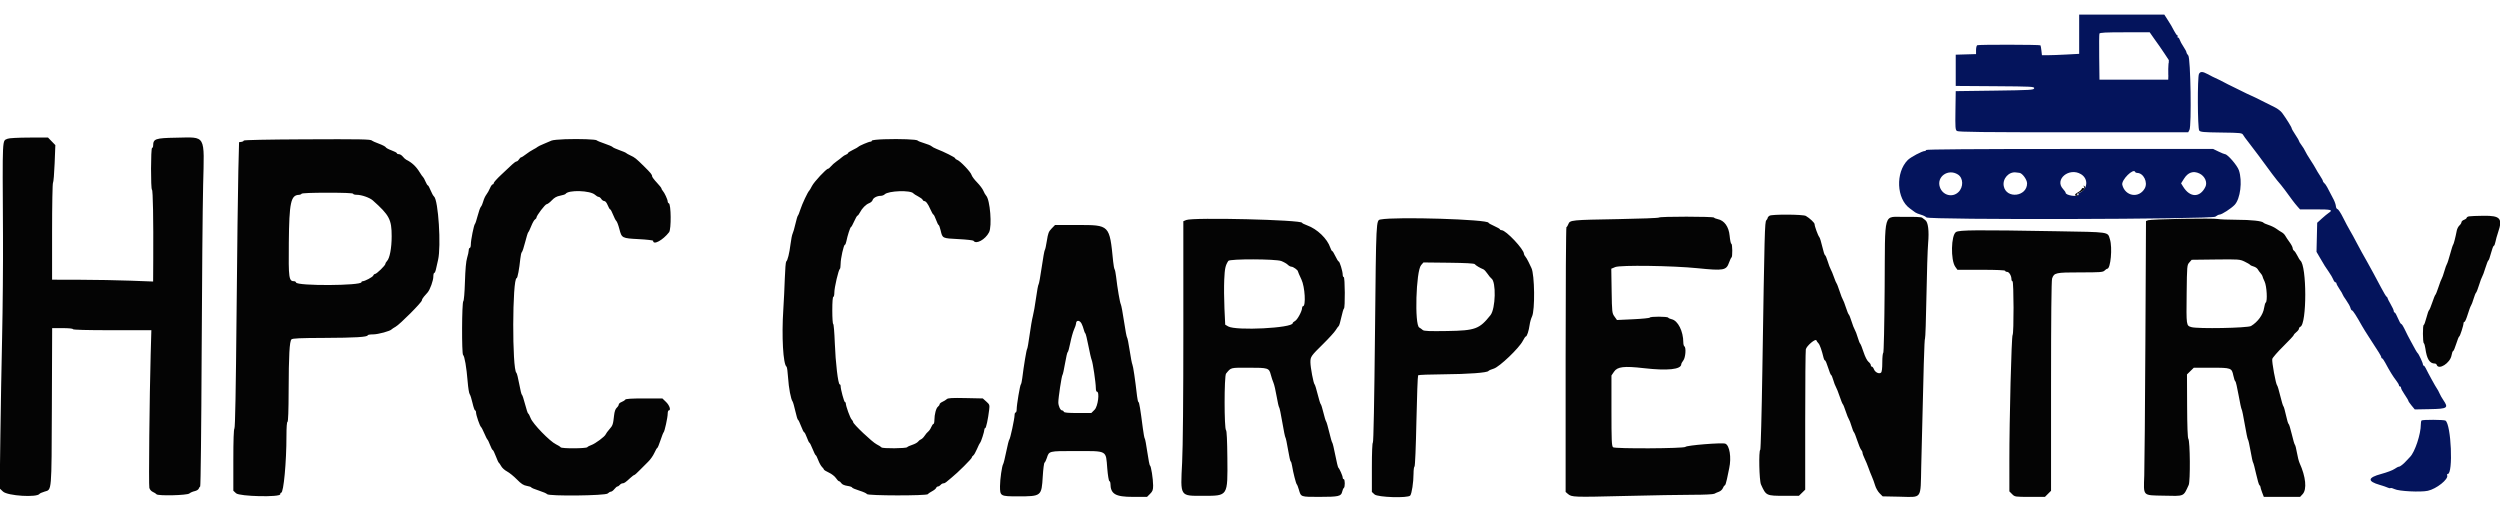
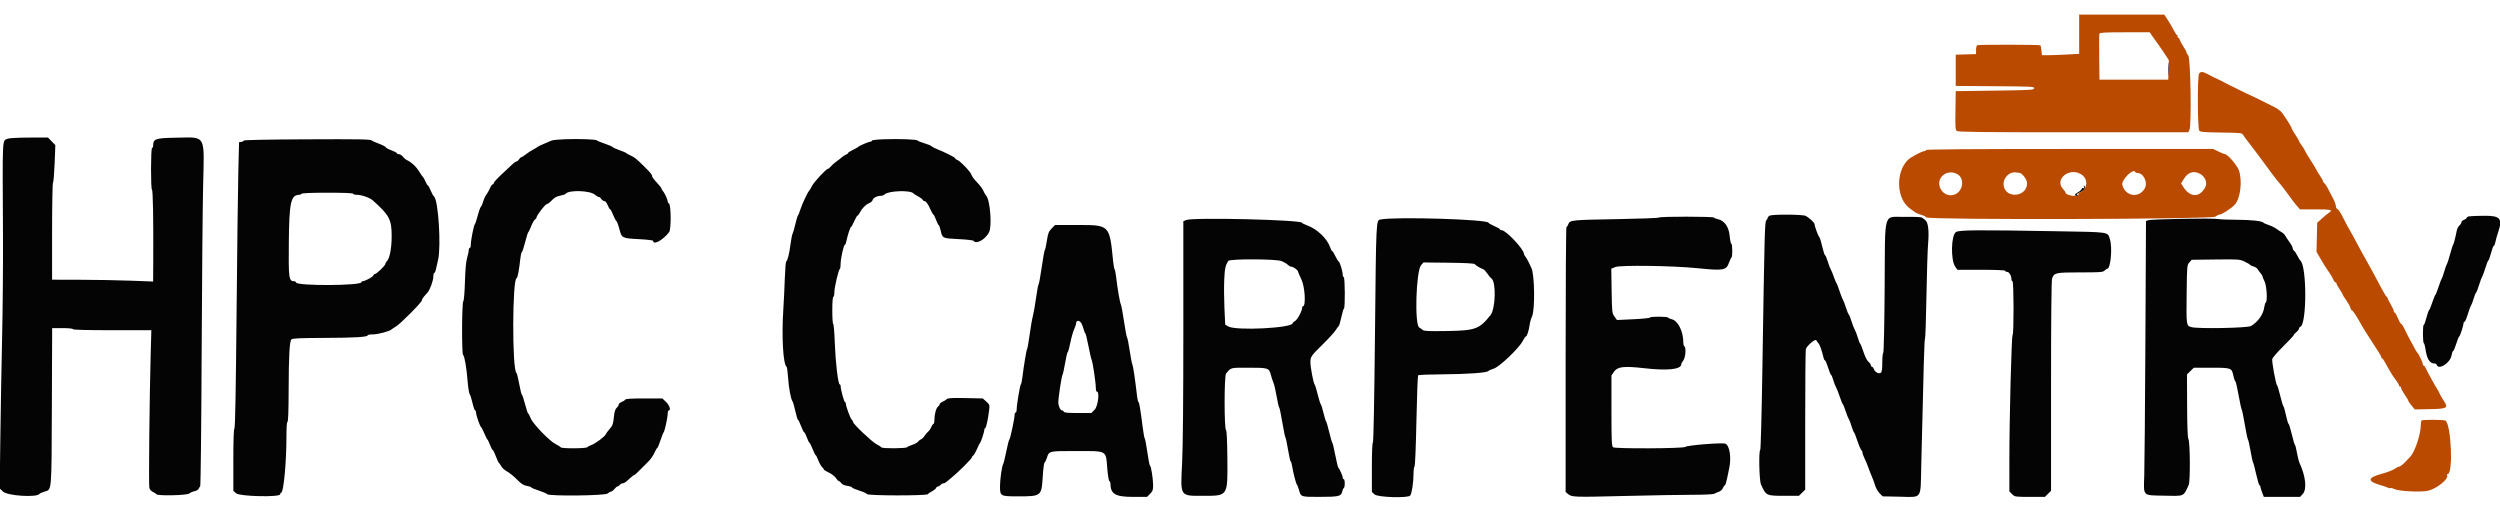
<svg xmlns="http://www.w3.org/2000/svg" id="svg" version="1.1" width="400" height="81.864" viewBox="0, 0, 400,81.864">
  <g id="svgg">
-     <path id="path0" d="M332.667 5.474 L 332.667 8.615 330.640 8.724 C 329.526 8.784,328.186 8.833,327.662 8.833 L 326.710 8.833 326.625 8.075 C 326.578 7.658,326.510 7.288,326.475 7.253 C 326.357 7.134,316.545 7.119,316.354 7.237 C 316.251 7.301,316.167 7.646,316.167 8.004 L 316.167 8.655 314.542 8.702 L 312.917 8.750 312.917 11.250 L 312.917 13.750 319.220 13.794 C 325.104 13.834,325.520 13.857,325.468 14.127 C 325.417 14.394,324.927 14.423,319.164 14.500 L 312.917 14.583 312.871 17.666 C 312.830 20.418,312.856 20.771,313.111 20.958 C 313.336 21.122,317.302 21.167,331.754 21.167 L 350.110 21.167 350.312 20.790 C 350.668 20.124,350.499 9.292,350.125 8.879 C 349.965 8.702,349.833 8.473,349.833 8.370 C 349.833 8.267,349.618 7.861,349.354 7.467 C 349.091 7.073,348.823 6.581,348.760 6.375 C 348.696 6.169,348.570 6.000,348.479 6.000 C 348.388 6.000,348.360 5.925,348.417 5.833 C 348.473 5.742,348.455 5.667,348.376 5.667 C 348.298 5.667,348.069 5.348,347.867 4.958 C 347.481 4.210,347.335 3.962,346.690 2.958 L 346.288 2.333 339.477 2.333 L 332.667 2.333 332.667 5.474 M344.679 6.208 C 345.079 6.781,345.467 7.325,345.540 7.417 C 345.613 7.508,345.975 8.042,346.343 8.602 L 347.013 9.620 346.965 11.185 L 346.917 12.750 341.417 12.750 L 335.917 12.750 335.872 9.171 C 335.847 7.202,335.863 5.496,335.908 5.379 C 335.971 5.215,336.898 5.167,339.971 5.167 L 343.952 5.167 344.679 6.208 M351.839 11.822 C 351.576 12.315,351.608 20.524,351.875 20.883 C 352.056 21.126,352.520 21.169,355.399 21.206 C 358.515 21.247,358.725 21.270,358.899 21.583 C 359.000 21.766,359.354 22.253,359.686 22.666 C 360.237 23.352,362.213 25.998,363.542 27.828 C 363.840 28.237,364.196 28.698,364.333 28.852 C 364.471 29.006,364.757 29.346,364.970 29.608 C 365.321 30.039,365.610 30.426,366.802 32.056 C 367.014 32.346,367.371 32.790,367.595 33.042 L 368.003 33.500 370.501 33.500 C 373.008 33.500,373.326 33.582,372.620 34.044 C 372.410 34.181,371.904 34.597,371.495 34.967 L 370.750 35.641 370.696 37.968 L 370.642 40.295 371.162 41.189 C 371.946 42.539,372.040 42.688,372.618 43.513 C 372.913 43.933,373.229 44.477,373.323 44.722 C 373.416 44.966,373.569 45.167,373.663 45.167 C 373.756 45.167,373.833 45.250,373.833 45.351 C 373.833 45.452,374.058 45.868,374.333 46.276 C 374.608 46.683,374.833 47.069,374.833 47.134 C 374.833 47.198,375.088 47.610,375.400 48.048 C 375.712 48.487,376.013 49.030,376.070 49.256 C 376.127 49.482,376.241 49.667,376.324 49.667 C 376.462 49.667,377.022 50.536,377.932 52.163 C 378.124 52.506,378.619 53.304,379.032 53.935 C 380.652 56.410,381.000 56.980,381.000 57.153 C 381.000 57.252,381.060 57.333,381.133 57.333 C 381.207 57.333,381.435 57.652,381.641 58.042 C 382.275 59.245,382.897 60.256,383.375 60.865 C 383.627 61.186,383.833 61.535,383.833 61.641 C 383.833 61.747,383.908 61.833,384.000 61.833 C 384.092 61.833,384.167 61.937,384.167 62.065 C 384.167 62.192,384.429 62.678,384.750 63.144 C 385.071 63.610,385.333 64.052,385.333 64.125 C 385.333 64.198,385.565 64.539,385.849 64.883 L 386.365 65.509 388.807 65.463 C 391.603 65.410,391.798 65.279,390.941 64.028 C 390.711 63.692,390.428 63.192,390.312 62.917 C 390.197 62.642,390.014 62.304,389.907 62.167 C 389.724 61.933,388.502 59.711,388.098 58.876 C 387.998 58.671,387.860 58.502,387.792 58.501 C 387.723 58.501,387.667 58.411,387.667 58.303 C 387.667 58.069,386.991 56.621,386.826 56.500 C 386.721 56.423,386.402 55.872,385.718 54.583 C 385.573 54.308,385.353 53.896,385.231 53.667 C 385.108 53.438,384.859 52.931,384.677 52.542 C 384.494 52.152,384.276 51.833,384.192 51.833 C 384.108 51.833,383.871 51.421,383.667 50.917 C 383.462 50.413,383.228 50.000,383.147 50.000 C 383.066 50.000,383.000 49.891,383.000 49.757 C 383.000 49.624,382.775 49.133,382.500 48.667 C 382.225 48.200,382.000 47.753,382.000 47.673 C 382.000 47.593,381.934 47.503,381.853 47.472 C 381.773 47.442,381.375 46.779,380.969 46.000 C 380.563 45.221,379.992 44.152,379.699 43.625 C 379.406 43.098,378.952 42.273,378.689 41.792 C 378.426 41.310,378.056 40.654,377.867 40.333 C 377.677 40.012,377.294 39.300,377.015 38.750 C 376.736 38.200,376.284 37.375,376.011 36.917 C 375.738 36.458,375.230 35.506,374.882 34.801 C 374.535 34.096,374.141 33.496,374.009 33.467 C 373.876 33.439,373.756 33.228,373.743 32.999 C 373.730 32.771,373.566 32.283,373.379 31.917 C 372.365 29.925,372.129 29.510,371.909 29.327 C 371.776 29.216,371.667 29.055,371.667 28.968 C 371.667 28.881,371.457 28.497,371.201 28.113 C 370.945 27.730,370.643 27.229,370.529 27.000 C 370.415 26.771,370.025 26.133,369.661 25.583 C 369.298 25.033,368.920 24.396,368.822 24.167 C 368.724 23.939,368.461 23.512,368.239 23.220 C 368.016 22.928,367.833 22.627,367.833 22.551 C 367.833 22.474,367.571 22.022,367.250 21.546 C 366.929 21.070,366.667 20.608,366.667 20.521 C 366.667 20.358,365.810 18.980,365.140 18.066 C 364.931 17.781,364.421 17.384,364.005 17.184 C 363.590 16.984,362.650 16.513,361.917 16.138 C 361.183 15.764,360.396 15.383,360.167 15.292 C 359.938 15.202,359.637 15.064,359.500 14.986 C 359.363 14.908,358.537 14.501,357.667 14.082 C 356.796 13.663,355.971 13.249,355.833 13.162 C 355.696 13.076,355.321 12.885,355.000 12.738 C 354.142 12.345,353.815 12.183,353.167 11.832 C 352.415 11.425,352.053 11.422,351.839 11.822 M308.167 24.000 C 308.167 24.092,308.067 24.167,307.946 24.167 C 307.542 24.167,305.707 25.141,305.248 25.600 C 303.251 27.598,303.434 31.829,305.583 33.354 C 305.950 33.615,306.334 33.898,306.437 33.984 C 306.541 34.070,306.953 34.237,307.354 34.354 C 307.755 34.471,308.143 34.663,308.215 34.781 C 308.474 35.202,353.915 35.091,354.453 34.668 C 354.687 34.484,354.993 34.333,355.133 34.333 C 355.481 34.333,356.982 33.365,357.540 32.780 C 358.462 31.814,358.811 28.972,358.221 27.240 C 357.954 26.456,356.406 24.667,355.995 24.667 C 355.905 24.667,355.443 24.479,354.968 24.250 L 354.104 23.833 331.135 23.833 C 315.934 23.833,308.167 23.890,308.167 24.000 M332.955 27.866 C 334.144 28.581,334.072 30.151,332.821 30.799 C 332.415 31.009,332.218 31.141,332.384 31.092 C 332.557 31.041,332.641 31.073,332.582 31.169 C 332.346 31.551,330.500 31.257,330.500 30.836 C 330.500 30.752,330.313 30.482,330.083 30.234 C 328.668 28.707,331.065 26.731,332.955 27.866 M341.936 27.667 C 342.963 27.667,343.706 29.172,343.159 30.145 C 342.242 31.777,340.031 31.427,339.567 29.577 C 339.373 28.805,341.370 26.826,341.639 27.523 C 341.669 27.602,341.803 27.667,341.936 27.667 M313.266 27.920 C 314.144 28.475,314.183 29.936,313.342 30.742 C 312.373 31.670,310.817 31.248,310.378 29.938 C 309.816 28.261,311.710 26.937,313.266 27.920 M323.099 27.654 C 323.561 27.686,324.333 28.741,324.333 29.339 C 324.333 31.482,320.991 31.866,320.598 29.769 C 320.374 28.575,321.430 27.417,322.583 27.592 C 322.767 27.619,322.999 27.647,323.099 27.654 M351.905 27.756 C 352.773 28.168,353.220 29.165,352.863 29.896 C 352.005 31.657,350.404 31.649,349.310 29.878 L 348.973 29.334 349.445 28.586 C 350.082 27.574,350.924 27.290,351.905 27.756 M387.444 67.278 C 387.383 67.339,387.333 67.620,387.333 67.903 C 387.333 69.468,386.390 72.315,385.612 73.103 C 385.413 73.304,385.162 73.569,385.054 73.693 C 384.619 74.192,384.025 74.667,383.836 74.667 C 383.725 74.667,383.403 74.832,383.119 75.034 C 382.836 75.236,381.887 75.593,381.012 75.828 C 378.813 76.418,378.730 76.996,380.762 77.584 C 381.305 77.741,381.884 77.939,382.048 78.024 C 382.213 78.109,382.410 78.139,382.487 78.092 C 382.563 78.044,382.856 78.120,383.138 78.260 C 383.820 78.601,387.288 78.776,388.442 78.528 C 389.828 78.231,391.786 76.672,391.550 76.056 C 391.503 75.933,391.542 75.833,391.637 75.833 C 392.532 75.833,392.192 67.891,391.272 67.294 C 391.036 67.141,387.596 67.126,387.444 67.278 " stroke="none" fill="#04145c" fill-rule="evenodd" />
+     <path id="path0" d="M332.667 5.474 L 332.667 8.615 330.640 8.724 C 329.526 8.784,328.186 8.833,327.662 8.833 L 326.710 8.833 326.625 8.075 C 326.578 7.658,326.510 7.288,326.475 7.253 C 326.357 7.134,316.545 7.119,316.354 7.237 C 316.251 7.301,316.167 7.646,316.167 8.004 L 316.167 8.655 314.542 8.702 L 312.917 8.750 312.917 11.250 L 312.917 13.750 319.220 13.794 C 325.104 13.834,325.520 13.857,325.468 14.127 C 325.417 14.394,324.927 14.423,319.164 14.500 L 312.917 14.583 312.871 17.666 C 312.830 20.418,312.856 20.771,313.111 20.958 C 313.336 21.122,317.302 21.167,331.754 21.167 L 350.110 21.167 350.312 20.790 C 350.668 20.124,350.499 9.292,350.125 8.879 C 349.965 8.702,349.833 8.473,349.833 8.370 C 349.833 8.267,349.618 7.861,349.354 7.467 C 349.091 7.073,348.823 6.581,348.760 6.375 C 348.696 6.169,348.570 6.000,348.479 6.000 C 348.388 6.000,348.360 5.925,348.417 5.833 C 348.473 5.742,348.455 5.667,348.376 5.667 C 348.298 5.667,348.069 5.348,347.867 4.958 C 347.481 4.210,347.335 3.962,346.690 2.958 L 346.288 2.333 339.477 2.333 L 332.667 2.333 332.667 5.474 M344.679 6.208 C 345.079 6.781,345.467 7.325,345.540 7.417 C 345.613 7.508,345.975 8.042,346.343 8.602 L 347.013 9.620 346.965 11.185 L 346.917 12.750 341.417 12.750 L 335.917 12.750 335.872 9.171 C 335.847 7.202,335.863 5.496,335.908 5.379 C 335.971 5.215,336.898 5.167,339.971 5.167 L 343.952 5.167 344.679 6.208 M351.839 11.822 C 351.576 12.315,351.608 20.524,351.875 20.883 C 352.056 21.126,352.520 21.169,355.399 21.206 C 358.515 21.247,358.725 21.270,358.899 21.583 C 359.000 21.766,359.354 22.253,359.686 22.666 C 360.237 23.352,362.213 25.998,363.542 27.828 C 363.840 28.237,364.196 28.698,364.333 28.852 C 364.471 29.006,364.757 29.346,364.970 29.608 C 365.321 30.039,365.610 30.426,366.802 32.056 C 367.014 32.346,367.371 32.790,367.595 33.042 L 368.003 33.500 370.501 33.500 C 373.008 33.500,373.326 33.582,372.620 34.044 C 372.410 34.181,371.904 34.597,371.495 34.967 L 370.750 35.641 370.696 37.968 L 370.642 40.295 371.162 41.189 C 371.946 42.539,372.040 42.688,372.618 43.513 C 372.913 43.933,373.229 44.477,373.323 44.722 C 373.416 44.966,373.569 45.167,373.663 45.167 C 373.756 45.167,373.833 45.250,373.833 45.351 C 373.833 45.452,374.058 45.868,374.333 46.276 C 374.608 46.683,374.833 47.069,374.833 47.134 C 374.833 47.198,375.088 47.610,375.400 48.048 C 375.712 48.487,376.013 49.030,376.070 49.256 C 376.127 49.482,376.241 49.667,376.324 49.667 C 376.462 49.667,377.022 50.536,377.932 52.163 C 378.124 52.506,378.619 53.304,379.032 53.935 C 380.652 56.410,381.000 56.980,381.000 57.153 C 381.000 57.252,381.060 57.333,381.133 57.333 C 381.207 57.333,381.435 57.652,381.641 58.042 C 382.275 59.245,382.897 60.256,383.375 60.865 C 383.627 61.186,383.833 61.535,383.833 61.641 C 383.833 61.747,383.908 61.833,384.000 61.833 C 384.092 61.833,384.167 61.937,384.167 62.065 C 384.167 62.192,384.429 62.678,384.750 63.144 C 385.071 63.610,385.333 64.052,385.333 64.125 C 385.333 64.198,385.565 64.539,385.849 64.883 L 386.365 65.509 388.807 65.463 C 391.603 65.410,391.798 65.279,390.941 64.028 C 390.711 63.692,390.428 63.192,390.312 62.917 C 390.197 62.642,390.014 62.304,389.907 62.167 C 389.724 61.933,388.502 59.711,388.098 58.876 C 387.998 58.671,387.860 58.502,387.792 58.501 C 387.723 58.501,387.667 58.411,387.667 58.303 C 387.667 58.069,386.991 56.621,386.826 56.500 C 386.721 56.423,386.402 55.872,385.718 54.583 C 385.573 54.308,385.353 53.896,385.231 53.667 C 385.108 53.438,384.859 52.931,384.677 52.542 C 384.494 52.152,384.276 51.833,384.192 51.833 C 384.108 51.833,383.871 51.421,383.667 50.917 C 383.462 50.413,383.228 50.000,383.147 50.000 C 383.066 50.000,383.000 49.891,383.000 49.757 C 383.000 49.624,382.775 49.133,382.500 48.667 C 382.225 48.200,382.000 47.753,382.000 47.673 C 382.000 47.593,381.934 47.503,381.853 47.472 C 381.773 47.442,381.375 46.779,380.969 46.000 C 380.563 45.221,379.992 44.152,379.699 43.625 C 379.406 43.098,378.952 42.273,378.689 41.792 C 378.426 41.310,378.056 40.654,377.867 40.333 C 377.677 40.012,377.294 39.300,377.015 38.750 C 376.736 38.200,376.284 37.375,376.011 36.917 C 375.738 36.458,375.230 35.506,374.882 34.801 C 374.535 34.096,374.141 33.496,374.009 33.467 C 373.876 33.439,373.756 33.228,373.743 32.999 C 373.730 32.771,373.566 32.283,373.379 31.917 C 372.365 29.925,372.129 29.510,371.909 29.327 C 371.776 29.216,371.667 29.055,371.667 28.968 C 371.667 28.881,371.457 28.497,371.201 28.113 C 370.945 27.730,370.643 27.229,370.529 27.000 C 370.415 26.771,370.025 26.133,369.661 25.583 C 369.298 25.033,368.920 24.396,368.822 24.167 C 368.724 23.939,368.461 23.512,368.239 23.220 C 368.016 22.928,367.833 22.627,367.833 22.551 C 367.833 22.474,367.571 22.022,367.250 21.546 C 366.929 21.070,366.667 20.608,366.667 20.521 C 366.667 20.358,365.810 18.980,365.140 18.066 C 364.931 17.781,364.421 17.384,364.005 17.184 C 363.590 16.984,362.650 16.513,361.917 16.138 C 361.183 15.764,360.396 15.383,360.167 15.292 C 359.938 15.202,359.637 15.064,359.500 14.986 C 359.363 14.908,358.537 14.501,357.667 14.082 C 356.796 13.663,355.971 13.249,355.833 13.162 C 355.696 13.076,355.321 12.885,355.000 12.738 C 354.142 12.345,353.815 12.183,353.167 11.832 C 352.415 11.425,352.053 11.422,351.839 11.822 M308.167 24.000 C 308.167 24.092,308.067 24.167,307.946 24.167 C 307.542 24.167,305.707 25.141,305.248 25.600 C 303.251 27.598,303.434 31.829,305.583 33.354 C 305.950 33.615,306.334 33.898,306.437 33.984 C 306.541 34.070,306.953 34.237,307.354 34.354 C 307.755 34.471,308.143 34.663,308.215 34.781 C 308.474 35.202,353.915 35.091,354.453 34.668 C 354.687 34.484,354.993 34.333,355.133 34.333 C 355.481 34.333,356.982 33.365,357.540 32.780 C 358.462 31.814,358.811 28.972,358.221 27.240 C 357.954 26.456,356.406 24.667,355.995 24.667 C 355.905 24.667,355.443 24.479,354.968 24.250 L 354.104 23.833 331.135 23.833 C 315.934 23.833,308.167 23.890,308.167 24.000 M332.955 27.866 C 334.144 28.581,334.072 30.151,332.821 30.799 C 332.415 31.009,332.218 31.141,332.384 31.092 C 332.557 31.041,332.641 31.073,332.582 31.169 C 332.346 31.551,330.500 31.257,330.500 30.836 C 330.500 30.752,330.313 30.482,330.083 30.234 C 328.668 28.707,331.065 26.731,332.955 27.866 M341.936 27.667 C 342.963 27.667,343.706 29.172,343.159 30.145 C 342.242 31.777,340.031 31.427,339.567 29.577 C 339.373 28.805,341.370 26.826,341.639 27.523 C 341.669 27.602,341.803 27.667,341.936 27.667 M313.266 27.920 C 314.144 28.475,314.183 29.936,313.342 30.742 C 312.373 31.670,310.817 31.248,310.378 29.938 C 309.816 28.261,311.710 26.937,313.266 27.920 M323.099 27.654 C 323.561 27.686,324.333 28.741,324.333 29.339 C 324.333 31.482,320.991 31.866,320.598 29.769 C 320.374 28.575,321.430 27.417,322.583 27.592 C 322.767 27.619,322.999 27.647,323.099 27.654 M351.905 27.756 C 352.773 28.168,353.220 29.165,352.863 29.896 C 352.005 31.657,350.404 31.649,349.310 29.878 L 348.973 29.334 349.445 28.586 C 350.082 27.574,350.924 27.290,351.905 27.756 M387.444 67.278 C 387.383 67.339,387.333 67.620,387.333 67.903 C 387.333 69.468,386.390 72.315,385.612 73.103 C 385.413 73.304,385.162 73.569,385.054 73.693 C 384.619 74.192,384.025 74.667,383.836 74.667 C 383.725 74.667,383.403 74.832,383.119 75.034 C 382.836 75.236,381.887 75.593,381.012 75.828 C 378.813 76.418,378.730 76.996,380.762 77.584 C 381.305 77.741,381.884 77.939,382.048 78.024 C 382.213 78.109,382.410 78.139,382.487 78.092 C 382.563 78.044,382.856 78.120,383.138 78.260 C 383.820 78.601,387.288 78.776,388.442 78.528 C 389.828 78.231,391.786 76.672,391.550 76.056 C 391.503 75.933,391.542 75.833,391.637 75.833 C 392.532 75.833,392.192 67.891,391.272 67.294 C 391.036 67.141,387.596 67.126,387.444 67.278 " stroke="none" fill="#BA4A00" fill-rule="evenodd" />
    <path id="path1" d="M1.227 22.195 C 0.332 22.628,0.394 21.338,0.479 37.750 C 0.502 42.150,0.439 49.387,0.340 53.833 C 0.241 58.279,0.112 65.570,0.055 70.035 L -0.050 78.153 0.483 78.651 C 1.225 79.344,5.935 79.636,6.327 79.013 C 6.376 78.935,6.743 78.773,7.141 78.654 C 8.299 78.308,8.245 78.945,8.298 65.042 L 8.345 52.500 10.006 52.500 C 11.002 52.500,11.667 52.567,11.667 52.667 C 11.667 52.775,13.870 52.833,17.942 52.833 L 24.218 52.833 24.108 56.708 C 23.918 63.440,23.777 77.586,23.895 78.058 C 23.963 78.327,24.194 78.593,24.463 78.711 C 24.712 78.820,24.970 78.986,25.036 79.080 C 25.240 79.371,29.953 79.260,30.297 78.956 C 30.455 78.817,30.832 78.651,31.136 78.586 C 31.440 78.521,31.735 78.344,31.791 78.193 C 31.847 78.041,31.955 77.874,32.032 77.822 C 32.109 77.770,32.213 68.282,32.263 56.739 C 32.313 45.195,32.420 32.978,32.502 29.591 C 32.699 21.386,33.020 21.947,28.180 22.031 C 24.863 22.088,24.514 22.208,24.504 23.292 C 24.502 23.498,24.425 23.667,24.333 23.667 C 24.120 23.667,24.105 30.283,24.318 30.361 C 24.470 30.417,24.554 35.093,24.519 41.564 L 24.500 45.044 20.875 44.908 C 18.881 44.833,15.244 44.766,12.792 44.761 L 8.333 44.750 8.333 37.075 C 8.333 32.854,8.399 29.329,8.480 29.242 C 8.561 29.155,8.678 27.764,8.741 26.151 L 8.855 23.218 8.264 22.609 L 7.673 22.000 4.628 22.011 C 2.897 22.018,1.430 22.097,1.227 22.195 M48.458 22.293 C 42.827 22.319,39.000 22.398,39.000 22.490 C 39.000 22.574,38.831 22.667,38.625 22.697 L 38.250 22.750 38.134 27.333 C 38.070 29.854,37.943 40.122,37.851 50.150 C 37.738 62.445,37.626 68.440,37.508 68.558 C 37.394 68.673,37.333 70.431,37.333 73.625 L 37.333 78.516 37.774 78.925 C 38.329 79.439,44.833 79.585,44.833 79.083 C 44.833 78.946,44.903 78.833,44.988 78.833 C 45.379 78.833,45.833 73.946,45.833 69.737 C 45.833 68.357,45.897 67.500,46.000 67.500 C 46.107 67.500,46.172 65.726,46.182 62.542 C 46.200 56.833,46.322 54.610,46.634 54.300 C 46.802 54.133,47.999 54.079,51.884 54.065 C 56.841 54.046,58.833 53.925,58.833 53.643 C 58.833 53.565,59.230 53.500,59.714 53.500 C 60.507 53.500,62.457 52.967,62.667 52.692 C 62.712 52.632,62.997 52.446,63.298 52.278 C 63.985 51.896,67.500 48.368,67.500 48.060 C 67.500 47.935,67.650 47.665,67.833 47.458 C 68.017 47.252,68.281 46.950,68.421 46.788 C 68.815 46.329,69.333 44.884,69.333 44.244 C 69.333 43.926,69.400 43.667,69.481 43.667 C 69.562 43.667,69.671 43.460,69.723 43.208 C 69.775 42.956,69.941 42.225,70.092 41.583 C 70.604 39.408,70.131 31.997,69.444 31.438 C 69.317 31.335,69.071 30.894,68.898 30.459 C 68.725 30.024,68.528 29.668,68.461 29.667 C 68.393 29.667,68.221 29.388,68.079 29.048 C 67.937 28.707,67.763 28.388,67.693 28.339 C 67.623 28.290,67.390 27.962,67.176 27.609 C 66.588 26.642,65.912 26.005,65.000 25.557 C 64.862 25.490,64.613 25.262,64.446 25.051 C 64.279 24.839,63.998 24.667,63.821 24.667 C 63.645 24.667,63.500 24.599,63.500 24.517 C 63.500 24.434,63.116 24.229,62.646 24.060 C 62.176 23.891,61.758 23.665,61.718 23.559 C 61.677 23.452,61.180 23.194,60.613 22.985 C 60.047 22.776,59.546 22.554,59.500 22.493 C 59.339 22.278,57.835 22.250,48.458 22.293 M90.417 22.275 C 89.408 22.308,88.433 22.406,88.250 22.492 C 88.067 22.578,87.504 22.818,87.000 23.024 C 86.496 23.230,86.046 23.449,86.000 23.510 C 85.954 23.570,85.654 23.753,85.333 23.916 C 85.012 24.079,84.477 24.427,84.143 24.690 C 83.809 24.952,83.470 25.167,83.391 25.167 C 83.312 25.167,83.153 25.317,83.039 25.500 C 82.924 25.683,82.745 25.833,82.642 25.833 C 82.538 25.833,82.219 26.055,81.935 26.327 C 81.650 26.599,80.873 27.327,80.208 27.946 C 79.544 28.564,79.000 29.167,79.000 29.285 C 79.000 29.403,78.921 29.500,78.825 29.500 C 78.728 29.500,78.533 29.780,78.390 30.122 C 78.247 30.464,77.988 30.924,77.815 31.144 C 77.643 31.364,77.420 31.845,77.321 32.214 C 77.221 32.582,77.051 32.972,76.943 33.081 C 76.834 33.190,76.602 33.835,76.428 34.514 C 76.254 35.194,76.057 35.787,75.992 35.833 C 75.829 35.948,75.333 38.405,75.333 39.101 C 75.333 39.412,75.258 39.667,75.167 39.667 C 75.075 39.667,74.999 39.835,74.998 40.042 C 74.997 40.248,74.881 40.792,74.739 41.250 C 74.567 41.805,74.451 43.084,74.391 45.083 C 74.338 46.816,74.229 48.127,74.132 48.188 C 73.894 48.336,73.858 56.638,74.095 56.797 C 74.328 56.954,74.645 58.800,74.824 61.046 C 74.902 62.034,75.049 62.941,75.149 63.062 C 75.249 63.182,75.452 63.818,75.600 64.474 C 75.748 65.130,75.936 65.667,76.018 65.667 C 76.100 65.667,76.167 65.819,76.167 66.004 C 76.167 66.418,76.778 68.192,76.965 68.322 C 77.040 68.374,77.275 68.829,77.488 69.333 C 77.701 69.837,77.929 70.287,77.995 70.333 C 78.060 70.379,78.248 70.773,78.413 71.208 C 78.577 71.644,78.768 72.000,78.836 72.000 C 78.904 72.000,79.126 72.446,79.330 72.992 C 79.534 73.537,79.750 74.006,79.809 74.034 C 79.868 74.061,80.039 74.308,80.188 74.583 C 80.337 74.858,80.756 75.238,81.120 75.428 C 81.484 75.618,82.192 76.190,82.694 76.700 C 83.411 77.429,83.755 77.652,84.303 77.745 C 84.686 77.810,85.000 77.916,85.000 77.982 C 85.000 78.047,85.544 78.275,86.208 78.489 C 86.873 78.702,87.470 78.960,87.535 79.063 C 87.759 79.414,96.874 79.316,97.232 78.958 C 97.392 78.798,97.626 78.667,97.750 78.667 C 97.874 78.667,98.123 78.479,98.304 78.250 C 98.484 78.021,98.705 77.833,98.795 77.833 C 98.885 77.833,99.053 77.721,99.167 77.583 C 99.281 77.446,99.481 77.333,99.611 77.333 C 99.865 77.333,100.092 77.175,100.865 76.458 C 101.137 76.206,101.416 76.000,101.486 76.000 C 101.556 76.000,101.944 75.656,102.348 75.235 C 102.752 74.815,103.363 74.204,103.706 73.877 C 104.048 73.551,104.493 72.920,104.694 72.476 C 104.895 72.031,105.108 71.667,105.168 71.667 C 105.228 71.667,105.456 71.123,105.674 70.458 C 105.893 69.794,106.121 69.212,106.181 69.167 C 106.339 69.047,106.833 66.778,106.833 66.175 C 106.833 65.896,106.908 65.667,107.000 65.667 C 107.385 65.667,107.131 64.864,106.574 64.324 L 105.982 63.750 103.068 63.750 C 100.999 63.750,100.119 63.807,100.032 63.948 C 99.965 64.057,99.705 64.224,99.455 64.319 C 99.205 64.414,99.000 64.594,99.000 64.720 C 99.000 64.846,98.854 65.080,98.677 65.241 C 98.462 65.435,98.319 65.852,98.251 66.475 C 98.094 67.921,98.043 68.072,97.505 68.682 C 97.229 68.994,96.961 69.362,96.910 69.500 C 96.778 69.851,95.244 70.991,94.611 71.208 C 94.321 71.307,94.036 71.459,93.979 71.546 C 93.826 71.776,89.851 71.795,89.702 71.566 C 89.637 71.465,89.299 71.249,88.951 71.085 C 87.980 70.629,85.251 67.814,84.907 66.915 C 84.750 66.503,84.571 66.167,84.509 66.167 C 84.447 66.167,84.222 65.492,84.009 64.667 C 83.796 63.842,83.570 63.167,83.506 63.167 C 83.442 63.167,83.250 62.398,83.080 61.458 C 82.910 60.519,82.706 59.706,82.627 59.652 C 81.924 59.171,81.963 44.500,82.668 44.500 C 82.808 44.500,83.094 42.981,83.247 41.423 C 83.301 40.877,83.414 40.387,83.498 40.335 C 83.582 40.283,83.819 39.567,84.025 38.745 C 84.230 37.923,84.453 37.212,84.519 37.165 C 84.586 37.118,84.802 36.668,85.000 36.165 C 85.198 35.662,85.467 35.190,85.597 35.117 C 85.727 35.043,85.833 34.908,85.833 34.817 C 85.833 34.503,87.232 32.667,87.471 32.667 C 87.603 32.667,87.968 32.394,88.283 32.060 C 88.701 31.617,89.064 31.414,89.627 31.309 C 90.051 31.229,90.440 31.101,90.491 31.023 C 90.925 30.356,94.451 30.464,95.205 31.167 C 95.402 31.350,95.661 31.500,95.780 31.500 C 95.899 31.500,96.091 31.650,96.205 31.833 C 96.320 32.017,96.537 32.167,96.689 32.167 C 96.854 32.167,97.070 32.432,97.231 32.833 C 97.377 33.200,97.556 33.500,97.629 33.500 C 97.701 33.500,97.908 33.881,98.088 34.347 C 98.269 34.813,98.506 35.268,98.614 35.359 C 98.723 35.449,98.944 36.034,99.104 36.658 C 99.476 38.102,99.519 38.123,102.232 38.264 C 103.479 38.329,104.500 38.446,104.500 38.524 C 104.500 39.281,106.053 38.446,107.058 37.148 C 107.414 36.688,107.378 32.654,107.016 32.533 C 106.916 32.500,106.833 32.369,106.833 32.242 C 106.833 31.944,106.311 30.815,106.042 30.530 C 105.927 30.409,105.833 30.240,105.833 30.154 C 105.833 30.069,105.496 29.643,105.084 29.208 C 104.672 28.773,104.335 28.320,104.334 28.201 C 104.333 27.931,104.137 27.690,103.022 26.589 C 101.765 25.349,101.569 25.193,100.870 24.870 C 100.529 24.712,100.212 24.534,100.167 24.474 C 100.121 24.414,99.638 24.209,99.094 24.018 C 98.550 23.827,98.063 23.603,98.011 23.522 C 97.959 23.440,97.392 23.197,96.750 22.981 C 96.108 22.765,95.541 22.530,95.489 22.459 C 95.367 22.292,92.777 22.198,90.417 22.275 M141.458 22.280 C 140.351 22.316,139.500 22.414,139.500 22.505 C 139.500 22.594,139.397 22.667,139.271 22.667 C 139.005 22.667,137.456 23.327,137.333 23.493 C 137.287 23.556,136.894 23.777,136.458 23.985 C 136.023 24.193,135.667 24.426,135.667 24.504 C 135.667 24.581,135.530 24.688,135.363 24.741 C 135.196 24.794,134.914 24.970,134.738 25.131 C 134.561 25.293,134.154 25.609,133.833 25.833 C 133.512 26.058,133.113 26.412,132.946 26.621 C 132.779 26.829,132.573 27.000,132.488 27.000 C 132.204 27.000,130.254 29.092,129.917 29.758 C 129.733 30.120,129.537 30.454,129.481 30.500 C 129.262 30.679,128.341 32.631,128.066 33.500 C 127.906 34.004,127.725 34.454,127.663 34.500 C 127.601 34.546,127.422 35.146,127.265 35.833 C 127.109 36.521,126.907 37.218,126.818 37.382 C 126.729 37.546,126.579 38.296,126.486 39.048 C 126.303 40.531,126.015 41.693,125.793 41.847 C 125.716 41.901,125.616 43.101,125.571 44.514 C 125.526 45.927,125.418 48.171,125.331 49.500 C 125.046 53.827,125.300 58.319,125.849 58.673 C 125.926 58.722,126.035 59.510,126.092 60.423 C 126.194 62.053,126.540 63.885,126.813 64.238 C 126.889 64.336,127.089 65.035,127.257 65.792 C 127.425 66.548,127.615 67.167,127.678 67.167 C 127.741 67.167,127.961 67.617,128.167 68.167 C 128.372 68.717,128.599 69.167,128.670 69.167 C 128.742 69.167,128.935 69.542,129.100 70.000 C 129.264 70.458,129.448 70.833,129.508 70.833 C 129.568 70.833,129.795 71.283,130.014 71.833 C 130.232 72.383,130.458 72.833,130.516 72.833 C 130.574 72.833,130.755 73.190,130.918 73.625 C 131.081 74.060,131.354 74.551,131.524 74.715 C 131.694 74.879,131.833 75.067,131.833 75.132 C 131.833 75.198,132.190 75.417,132.625 75.619 C 133.060 75.820,133.567 76.213,133.750 76.492 C 133.933 76.771,134.159 76.999,134.252 77.000 C 134.344 77.000,134.508 77.141,134.615 77.313 C 134.736 77.507,135.099 77.669,135.572 77.740 C 135.991 77.802,136.333 77.918,136.333 77.996 C 136.333 78.075,136.854 78.300,137.490 78.497 C 138.126 78.694,138.676 78.944,138.712 79.052 C 138.802 79.324,148.289 79.337,148.464 79.065 C 148.530 78.963,148.831 78.753,149.134 78.598 C 149.436 78.443,149.725 78.207,149.776 78.075 C 149.827 77.942,149.964 77.833,150.081 77.833 C 150.197 77.833,150.386 77.721,150.500 77.583 C 150.614 77.446,150.816 77.333,150.949 77.333 C 151.082 77.333,151.287 77.240,151.405 77.125 C 151.524 77.010,151.906 76.692,152.255 76.417 C 153.199 75.672,155.500 73.383,155.500 73.187 C 155.500 73.093,155.598 72.957,155.717 72.883 C 155.837 72.810,156.109 72.337,156.322 71.833 C 156.534 71.329,156.759 70.879,156.821 70.833 C 156.958 70.732,157.500 69.053,157.500 68.731 C 157.500 68.604,157.561 68.500,157.636 68.500 C 157.776 68.500,158.089 67.051,158.265 65.583 C 158.360 64.794,158.335 64.723,157.808 64.250 L 157.250 63.750 154.486 63.692 C 152.323 63.647,151.672 63.683,151.486 63.861 C 151.356 63.985,151.044 64.178,150.792 64.290 C 150.540 64.402,150.333 64.580,150.333 64.686 C 150.333 64.793,150.217 64.965,150.074 65.069 C 149.778 65.286,149.510 66.291,149.504 67.208 C 149.502 67.552,149.434 67.833,149.354 67.833 C 149.273 67.833,149.113 68.061,148.997 68.340 C 148.882 68.619,148.665 68.937,148.516 69.048 C 148.366 69.159,148.110 69.460,147.946 69.717 C 147.782 69.974,147.520 70.232,147.365 70.290 C 147.210 70.347,146.995 70.517,146.887 70.667 C 146.779 70.816,146.367 71.043,145.970 71.171 C 145.574 71.298,145.203 71.470,145.147 71.551 C 145.001 71.760,141.183 71.790,141.036 71.583 C 140.970 71.492,140.617 71.267,140.250 71.083 C 139.558 70.737,136.500 67.842,136.500 67.533 C 136.500 67.436,136.393 67.250,136.262 67.119 C 136.023 66.881,135.333 64.975,135.333 64.556 C 135.333 64.433,135.271 64.333,135.194 64.333 C 135.055 64.333,134.500 62.280,134.500 61.768 C 134.500 61.621,134.434 61.500,134.353 61.500 C 134.096 61.500,133.683 58.017,133.568 54.875 C 133.507 53.202,133.392 51.833,133.312 51.833 C 133.232 51.833,133.167 50.858,133.167 49.667 C 133.167 48.333,133.231 47.500,133.333 47.500 C 133.425 47.500,133.498 47.181,133.496 46.792 C 133.491 46.026,134.170 43.119,134.375 43.028 C 134.444 42.997,134.500 42.633,134.500 42.218 C 134.500 41.362,134.990 39.167,135.181 39.167 C 135.250 39.167,135.355 38.923,135.414 38.625 C 135.594 37.712,136.039 36.333,136.154 36.333 C 136.214 36.333,136.445 35.921,136.667 35.417 C 136.889 34.912,137.128 34.500,137.198 34.500 C 137.268 34.500,137.439 34.279,137.579 34.009 C 137.942 33.307,138.536 32.708,139.071 32.505 C 139.324 32.408,139.569 32.189,139.614 32.018 C 139.707 31.662,140.330 31.333,140.913 31.333 C 141.131 31.333,141.414 31.229,141.541 31.102 C 142.132 30.511,145.745 30.392,146.151 30.950 C 146.205 31.025,146.539 31.236,146.893 31.418 C 147.247 31.601,147.574 31.844,147.619 31.958 C 147.665 32.073,147.775 32.167,147.863 32.167 C 148.144 32.167,148.473 32.602,148.857 33.480 C 149.061 33.949,149.283 34.333,149.348 34.333 C 149.413 34.333,149.601 34.708,149.766 35.167 C 149.931 35.625,150.119 36.000,150.183 36.000 C 150.247 36.000,150.392 36.394,150.505 36.875 C 150.803 38.146,150.756 38.123,153.345 38.256 C 154.626 38.322,155.714 38.442,155.763 38.522 C 156.153 39.151,157.643 38.341,158.248 37.170 C 158.754 36.193,158.414 31.948,157.778 31.297 C 157.663 31.180,157.467 30.833,157.342 30.528 C 157.217 30.222,156.763 29.617,156.333 29.182 C 155.903 28.747,155.504 28.210,155.447 27.988 C 155.328 27.522,153.613 25.725,153.146 25.577 C 152.974 25.522,152.833 25.410,152.833 25.328 C 152.833 25.185,151.055 24.292,149.833 23.822 C 149.512 23.698,149.156 23.506,149.042 23.394 C 148.927 23.282,148.402 23.065,147.875 22.912 C 147.348 22.759,146.876 22.567,146.825 22.486 C 146.710 22.301,144.011 22.197,141.458 22.280 M333.435 29.902 C 333.520 30.126,333.498 30.185,333.360 30.100 C 333.248 30.031,333.120 30.093,333.062 30.246 C 333.006 30.392,332.744 30.624,332.480 30.760 C 331.944 31.038,331.846 31.335,332.292 31.331 C 332.512 31.329,332.530 31.294,332.364 31.189 C 332.204 31.088,332.280 30.994,332.643 30.843 C 333.371 30.542,333.781 30.048,333.520 29.788 C 333.356 29.626,333.339 29.650,333.435 29.902 M56.500 31.000 C 56.500 31.092,56.760 31.167,57.078 31.167 C 57.846 31.167,59.148 31.621,59.643 32.061 C 62.309 34.435,62.667 35.115,62.667 37.802 C 62.667 39.683,62.354 41.336,61.915 41.775 C 61.779 41.912,61.665 42.112,61.664 42.220 C 61.660 42.467,60.259 43.833,60.008 43.833 C 59.906 43.833,59.779 43.948,59.725 44.088 C 59.631 44.332,58.375 45.000,58.009 45.000 C 57.912 45.000,57.833 45.067,57.833 45.149 C 57.833 45.719,47.563 45.771,47.373 45.203 C 47.336 45.091,47.212 45.000,47.098 45.000 C 46.211 45.000,46.154 44.601,46.211 38.818 C 46.274 32.365,46.526 31.201,47.865 31.173 C 48.020 31.169,48.193 31.092,48.250 31.000 C 48.314 30.896,49.891 30.833,52.427 30.833 C 55.031 30.833,56.500 30.893,56.500 31.000 M283.125 34.513 C 282.965 34.607,282.833 34.760,282.833 34.854 C 282.833 34.947,282.733 35.124,282.611 35.247 C 282.363 35.494,282.323 37.002,281.979 59.167 C 281.870 66.179,281.718 71.942,281.641 71.972 C 281.373 72.078,281.474 76.892,281.758 77.516 C 282.578 79.322,282.589 79.328,285.536 79.331 L 287.822 79.333 288.328 78.839 L 288.833 78.345 288.833 67.360 C 288.833 61.318,288.877 56.159,288.931 55.896 C 289.044 55.343,290.507 54.105,290.626 54.462 C 290.665 54.578,290.810 54.786,290.948 54.924 C 291.167 55.143,291.491 56.062,291.783 57.292 C 291.832 57.498,291.932 57.667,292.006 57.667 C 292.079 57.667,292.301 58.192,292.500 58.833 C 292.699 59.475,292.913 60.000,292.977 60.000 C 293.042 60.000,293.195 60.356,293.318 60.792 C 293.441 61.227,293.634 61.733,293.747 61.917 C 293.860 62.100,294.127 62.775,294.341 63.417 C 294.555 64.058,294.783 64.621,294.848 64.667 C 294.913 64.712,295.123 65.229,295.314 65.814 C 295.506 66.400,295.732 66.962,295.815 67.064 C 295.898 67.166,296.086 67.658,296.234 68.157 C 296.381 68.656,296.560 69.106,296.631 69.157 C 296.703 69.208,296.945 69.813,297.168 70.500 C 297.392 71.188,297.671 71.849,297.788 71.970 C 297.904 72.091,298.000 72.301,298.000 72.437 C 298.000 72.572,298.155 72.998,298.344 73.383 C 298.533 73.768,298.804 74.421,298.945 74.833 C 299.087 75.246,299.337 75.883,299.501 76.250 C 299.665 76.617,299.898 77.254,300.018 77.667 C 300.139 78.079,300.459 78.642,300.730 78.917 L 301.223 79.417 303.873 79.470 C 307.622 79.545,307.272 80.026,307.397 74.634 C 307.782 58.156,307.898 54.240,308.001 54.167 C 308.065 54.121,308.168 51.068,308.231 47.382 C 308.294 43.697,308.415 39.887,308.500 38.916 C 308.675 36.930,308.501 35.537,308.040 35.214 C 307.880 35.103,307.657 34.932,307.544 34.835 C 307.413 34.722,306.417 34.675,304.812 34.704 C 301.233 34.769,301.635 33.375,301.545 46.030 C 301.502 52.057,301.407 56.440,301.319 56.472 C 301.235 56.503,301.167 57.187,301.167 57.993 C 301.167 58.965,301.096 59.516,300.958 59.627 C 300.648 59.877,300.021 59.576,299.835 59.088 C 299.747 58.856,299.598 58.667,299.504 58.667 C 299.410 58.667,299.333 58.560,299.333 58.429 C 299.333 58.298,299.163 58.054,298.955 57.887 C 298.733 57.709,298.409 57.068,298.169 56.333 C 297.945 55.646,297.703 55.042,297.631 54.991 C 297.560 54.939,297.382 54.489,297.236 53.991 C 297.091 53.492,296.877 52.933,296.762 52.750 C 296.647 52.567,296.414 51.967,296.245 51.417 C 296.076 50.867,295.878 50.376,295.806 50.326 C 295.734 50.276,295.522 49.758,295.336 49.175 C 295.149 48.591,294.933 48.032,294.854 47.932 C 294.775 47.832,294.540 47.225,294.331 46.583 C 294.122 45.942,293.905 45.379,293.849 45.333 C 293.793 45.288,293.604 44.837,293.429 44.333 C 293.254 43.829,293.021 43.267,292.912 43.083 C 292.803 42.900,292.584 42.319,292.425 41.792 C 292.266 41.265,292.077 40.833,292.006 40.833 C 291.934 40.833,291.737 40.222,291.567 39.475 C 291.398 38.728,291.182 38.034,291.088 37.933 C 290.890 37.722,290.331 36.191,290.333 35.864 C 290.333 35.639,289.555 34.907,288.934 34.548 C 288.495 34.294,283.551 34.265,283.125 34.513 M395.042 34.618 C 394.835 34.657,394.667 34.761,394.667 34.849 C 394.667 34.937,394.479 35.080,394.250 35.167 C 394.021 35.254,393.833 35.428,393.833 35.553 C 393.833 35.679,393.688 35.914,393.509 36.075 C 393.331 36.236,393.140 36.604,393.084 36.892 C 392.865 38.023,392.590 39.087,392.496 39.167 C 392.443 39.212,392.227 39.887,392.016 40.667 C 391.806 41.446,391.576 42.158,391.504 42.250 C 391.432 42.342,391.245 42.867,391.088 43.417 C 390.930 43.967,390.744 44.492,390.673 44.583 C 390.602 44.675,390.373 45.275,390.164 45.917 C 389.955 46.558,389.730 47.121,389.664 47.167 C 389.598 47.212,389.370 47.775,389.156 48.417 C 388.942 49.058,388.712 49.607,388.645 49.635 C 388.577 49.664,388.388 50.208,388.224 50.844 C 388.060 51.480,387.868 52.000,387.796 52.000 C 387.618 52.000,387.631 54.792,387.810 54.902 C 387.889 54.951,387.999 55.324,388.055 55.732 C 388.291 57.451,388.738 58.167,389.577 58.167 C 389.703 58.167,389.836 58.257,389.872 58.367 C 390.175 59.274,392.038 58.087,392.247 56.854 C 392.310 56.476,392.425 56.167,392.501 56.167 C 392.577 56.167,392.801 55.642,393.000 55.000 C 393.199 54.358,393.413 53.833,393.477 53.833 C 393.595 53.833,394.167 52.065,394.167 51.700 C 394.167 51.590,394.235 51.500,394.319 51.500 C 394.403 51.500,394.638 50.956,394.841 50.292 C 395.044 49.627,395.277 48.999,395.358 48.896 C 395.439 48.794,395.625 48.306,395.771 47.813 C 395.917 47.320,396.095 46.879,396.166 46.833 C 396.237 46.788,396.456 46.231,396.651 45.596 C 396.847 44.962,397.071 44.362,397.148 44.263 C 397.226 44.164,397.456 43.540,397.659 42.875 C 397.862 42.210,398.080 41.667,398.144 41.667 C 398.207 41.667,398.395 41.142,398.560 40.500 C 398.725 39.858,398.926 39.333,399.006 39.333 C 399.086 39.333,399.204 39.052,399.267 38.708 C 399.331 38.365,399.522 37.678,399.692 37.182 C 400.456 34.949,400.056 34.491,397.369 34.523 C 396.295 34.535,395.248 34.578,395.042 34.618 M265.433 34.807 C 265.386 34.884,262.475 34.996,258.965 35.057 C 251.397 35.188,251.185 35.209,250.939 35.858 C 250.841 36.120,250.702 36.333,250.630 36.333 C 250.559 36.333,250.500 45.868,250.500 57.522 L 250.500 78.711 250.864 79.027 C 251.465 79.548,251.760 79.559,259.905 79.357 C 264.220 79.250,269.157 79.163,270.877 79.165 C 272.661 79.166,274.129 79.095,274.294 79.000 C 274.453 78.908,274.791 78.760,275.045 78.670 C 275.298 78.580,275.578 78.317,275.666 78.086 C 275.753 77.856,275.889 77.667,275.966 77.667 C 276.044 77.667,276.202 77.198,276.318 76.625 C 276.433 76.052,276.593 75.283,276.673 74.917 C 277.047 73.204,276.736 71.248,276.047 70.986 C 275.531 70.790,269.847 71.249,269.667 71.501 C 269.476 71.768,258.348 71.824,258.083 71.559 C 257.871 71.347,257.833 70.462,257.833 65.693 L 257.833 60.077 258.247 59.469 C 258.791 58.668,259.837 58.544,263.000 58.906 C 266.814 59.342,268.987 59.114,269.004 58.275 C 269.006 58.170,269.154 57.896,269.333 57.667 C 269.687 57.214,269.806 55.606,269.500 55.417 C 269.408 55.360,269.332 55.074,269.331 54.782 C 269.323 52.990,268.470 51.296,267.466 51.076 C 267.212 51.020,266.961 50.905,266.909 50.821 C 266.787 50.624,264.046 50.617,263.972 50.813 C 263.942 50.894,262.746 51.014,261.315 51.080 L 258.713 51.200 258.315 50.641 C 257.930 50.102,257.915 49.964,257.861 46.539 L 257.805 42.995 258.444 42.728 C 259.245 42.393,267.594 42.509,271.583 42.911 C 275.809 43.336,276.206 43.265,276.652 42.000 C 276.798 41.587,276.973 41.225,277.042 41.194 C 277.222 41.114,277.196 39.000,277.014 39.000 C 276.930 39.000,276.808 38.421,276.741 37.714 C 276.606 36.268,275.888 35.269,274.833 35.058 C 274.554 35.003,274.286 34.892,274.237 34.812 C 274.122 34.625,265.548 34.620,265.433 34.807 M349.167 35.007 C 346.371 35.057,343.920 35.158,343.721 35.231 L 343.359 35.366 343.263 54.474 C 343.210 64.984,343.128 74.708,343.082 76.083 C 342.968 79.438,342.777 79.234,346.102 79.307 C 349.589 79.383,349.305 79.502,350.191 77.597 C 350.466 77.005,350.416 70.551,350.134 70.210 C 350.024 70.078,349.953 68.160,349.939 64.954 L 349.917 59.906 350.464 59.370 L 351.011 58.833 353.767 58.833 C 356.998 58.833,357.080 58.862,357.333 60.083 C 357.438 60.587,357.581 61.000,357.652 61.000 C 357.722 61.000,357.955 61.994,358.170 63.208 C 358.385 64.423,358.608 65.454,358.667 65.500 C 358.725 65.546,358.950 66.633,359.167 67.917 C 359.383 69.200,359.612 70.287,359.674 70.333 C 359.737 70.379,359.924 71.204,360.090 72.167 C 360.256 73.129,360.437 73.954,360.492 74.000 C 360.548 74.046,360.767 74.871,360.980 75.833 C 361.193 76.796,361.434 77.608,361.517 77.639 C 361.599 77.669,361.667 77.779,361.667 77.883 C 361.667 77.987,361.789 78.393,361.939 78.786 L 362.212 79.500 365.114 79.500 L 368.016 79.500 368.425 79.059 C 369.130 78.297,368.930 76.270,367.932 74.083 C 367.807 73.808,367.615 73.060,367.507 72.419 C 367.399 71.779,367.254 71.217,367.186 71.169 C 367.118 71.122,366.891 70.352,366.681 69.458 C 366.471 68.565,366.245 67.833,366.178 67.833 C 366.111 67.833,365.924 67.215,365.762 66.458 C 365.599 65.702,365.411 65.046,365.343 65.000 C 365.275 64.954,365.049 64.204,364.840 63.333 C 364.632 62.462,364.407 61.712,364.341 61.667 C 364.138 61.526,363.462 57.842,363.564 57.434 C 363.617 57.223,364.412 56.309,365.330 55.403 C 366.249 54.497,367.000 53.690,367.000 53.610 C 367.000 53.530,367.188 53.317,367.417 53.137 C 367.646 52.957,367.833 52.710,367.833 52.589 C 367.833 52.468,367.931 52.331,368.051 52.285 C 369.111 51.879,369.104 42.466,368.043 41.678 C 367.974 41.626,367.767 41.283,367.585 40.917 C 367.403 40.550,367.159 40.190,367.043 40.117 C 366.928 40.043,366.831 39.856,366.828 39.700 C 366.825 39.544,366.601 39.117,366.331 38.750 C 366.060 38.383,365.754 37.923,365.651 37.727 C 365.548 37.531,365.303 37.285,365.107 37.181 C 364.910 37.078,364.519 36.823,364.238 36.616 C 363.956 36.409,363.393 36.132,362.988 36.002 C 362.582 35.871,362.209 35.705,362.158 35.634 C 361.965 35.360,360.194 35.167,357.852 35.163 C 356.513 35.161,355.154 35.104,354.833 35.038 C 354.512 34.971,351.962 34.957,349.167 35.007 M189.792 35.203 L 189.333 35.398 189.335 52.741 C 189.337 63.789,189.266 71.505,189.141 74.001 C 188.862 79.532,188.737 79.335,192.526 79.331 C 196.506 79.327,196.433 79.442,196.378 73.266 C 196.353 70.512,196.276 68.901,196.166 68.833 C 195.862 68.645,195.862 60.144,196.167 59.777 C 196.997 58.777,196.783 58.833,199.761 58.833 C 202.924 58.833,203.046 58.872,203.328 59.952 C 203.442 60.391,203.636 60.977,203.758 61.254 C 203.880 61.531,204.107 62.506,204.262 63.421 C 204.417 64.335,204.597 65.121,204.662 65.167 C 204.728 65.212,204.957 66.300,205.171 67.583 C 205.386 68.867,205.610 69.954,205.670 70.000 C 205.729 70.046,205.917 70.927,206.087 71.958 C 206.257 72.990,206.448 73.833,206.510 73.833 C 206.573 73.833,206.674 74.152,206.734 74.542 C 206.896 75.582,207.361 77.404,207.489 77.500 C 207.550 77.546,207.697 77.921,207.817 78.333 C 208.164 79.531,208.078 79.500,211.093 79.500 C 214.179 79.500,214.587 79.408,214.747 78.679 C 214.809 78.399,214.928 78.128,215.013 78.075 C 215.221 77.947,215.210 76.667,215.000 76.667 C 214.908 76.667,214.833 76.557,214.833 76.422 C 214.833 76.149,214.314 74.965,214.134 74.829 C 214.070 74.781,213.851 73.881,213.647 72.829 C 213.443 71.777,213.227 70.879,213.166 70.833 C 213.104 70.787,212.887 70.039,212.682 69.169 C 212.477 68.300,212.248 67.513,212.173 67.419 C 212.098 67.326,211.903 66.688,211.740 66.000 C 211.576 65.313,211.386 64.712,211.317 64.665 C 211.248 64.618,211.027 63.905,210.825 63.081 C 210.623 62.257,210.404 61.546,210.337 61.500 C 210.159 61.377,209.667 58.771,209.667 57.950 C 209.667 57.073,209.755 56.947,211.738 54.996 C 212.621 54.127,213.506 53.154,213.705 52.833 C 213.903 52.512,214.127 52.208,214.201 52.156 C 214.275 52.104,214.464 51.467,214.619 50.739 C 214.775 50.012,214.962 49.392,215.035 49.361 C 215.234 49.277,215.200 44.333,215.000 44.333 C 214.908 44.333,214.833 44.159,214.833 43.947 C 214.833 43.416,214.351 41.833,214.189 41.833 C 214.116 41.833,213.881 41.458,213.667 41.000 C 213.452 40.542,213.220 40.167,213.151 40.167 C 213.082 40.167,212.945 39.923,212.847 39.625 C 212.374 38.195,210.755 36.638,209.131 36.054 C 208.692 35.897,208.333 35.715,208.333 35.651 C 208.333 35.170,190.860 34.748,189.792 35.203 M220.887 35.116 C 220.171 35.256,220.183 35.000,220.000 53.177 C 219.889 64.173,219.762 70.771,219.661 70.806 C 219.564 70.839,219.500 72.409,219.500 74.786 L 219.500 78.712 219.925 79.106 C 220.432 79.575,225.270 79.728,225.637 79.286 C 225.883 78.989,226.164 77.140,226.165 75.806 C 226.166 75.194,226.237 74.669,226.323 74.639 C 226.414 74.607,226.541 71.566,226.627 67.377 C 226.708 63.413,226.832 60.113,226.902 60.043 C 226.972 59.974,228.804 59.904,230.973 59.889 C 234.940 59.861,237.979 59.635,238.155 59.354 C 238.207 59.271,238.588 59.103,239.000 58.980 C 239.906 58.710,243.068 55.691,243.649 54.542 C 243.846 54.152,244.065 53.833,244.137 53.833 C 244.314 53.833,244.614 52.913,244.744 51.966 C 244.803 51.534,244.973 50.938,245.121 50.641 C 245.615 49.650,245.546 43.929,245.028 42.878 C 244.948 42.716,244.740 42.283,244.567 41.917 C 244.393 41.550,244.157 41.151,244.042 41.030 C 243.927 40.909,243.833 40.722,243.833 40.615 C 243.833 39.889,240.951 36.833,240.266 36.833 C 240.120 36.833,240.000 36.774,240.000 36.702 C 240.000 36.629,239.588 36.389,239.083 36.167 C 238.579 35.945,238.167 35.711,238.167 35.647 C 238.167 35.100,223.315 34.643,220.887 35.116 M168.260 36.562 C 167.789 37.047,167.684 37.316,167.499 38.520 C 167.381 39.288,167.233 39.954,167.171 40.000 C 167.108 40.046,166.885 41.283,166.675 42.750 C 166.465 44.217,166.239 45.454,166.173 45.500 C 166.107 45.546,165.925 46.521,165.768 47.667 C 165.611 48.813,165.381 50.125,165.256 50.583 C 165.132 51.042,164.898 52.392,164.737 53.583 C 164.576 54.775,164.397 55.788,164.339 55.833 C 164.239 55.913,163.801 58.545,163.563 60.500 C 163.501 61.004,163.400 61.454,163.338 61.500 C 163.201 61.601,162.667 64.779,162.667 65.492 C 162.667 65.772,162.592 66.000,162.500 66.000 C 162.408 66.000,162.333 66.185,162.333 66.410 C 162.333 66.987,161.636 70.232,161.490 70.333 C 161.424 70.379,161.204 71.242,161.001 72.250 C 160.798 73.258,160.576 74.158,160.508 74.250 C 160.315 74.508,160.000 76.703,160.000 77.792 C 160.000 79.386,160.054 79.417,162.861 79.417 C 166.623 79.417,166.653 79.393,166.841 76.220 C 166.910 75.067,167.038 74.077,167.126 74.020 C 167.213 73.963,167.377 73.635,167.489 73.290 C 167.863 72.144,167.770 72.166,172.054 72.169 C 177.272 72.172,176.920 71.980,177.163 74.957 C 177.251 76.033,177.400 76.939,177.495 76.970 C 177.589 77.002,177.668 77.190,177.670 77.389 C 177.687 79.043,178.463 79.500,181.252 79.500 L 183.526 79.500 184.013 79.013 C 184.425 78.601,184.500 78.393,184.500 77.670 C 184.500 76.632,184.164 74.500,184.000 74.500 C 183.935 74.500,183.745 73.544,183.578 72.375 C 183.411 71.206,183.224 70.212,183.163 70.167 C 183.103 70.121,182.962 69.371,182.851 68.500 C 182.463 65.463,182.275 64.333,182.157 64.333 C 182.092 64.333,181.989 63.902,181.928 63.375 C 181.628 60.756,181.303 58.558,181.183 58.333 C 181.109 58.195,180.914 57.183,180.749 56.083 C 180.584 54.983,180.396 54.046,180.330 54.000 C 180.265 53.954,180.047 52.803,179.846 51.441 C 179.646 50.080,179.414 48.842,179.331 48.691 C 179.180 48.414,178.784 46.093,178.573 44.250 C 178.510 43.700,178.403 43.175,178.334 43.083 C 178.266 42.992,178.162 42.429,178.103 41.833 C 177.521 35.949,177.571 36.000,172.384 36.000 L 168.806 36.000 168.260 36.562 M312.963 37.123 C 312.167 37.617,312.084 41.614,312.847 42.686 L 313.189 43.167 317.011 43.167 C 319.448 43.167,320.833 43.227,320.833 43.333 C 320.833 43.425,320.971 43.500,321.140 43.500 C 321.463 43.500,321.833 44.126,321.833 44.675 C 321.833 44.854,321.908 45.000,322.000 45.000 C 322.212 45.000,322.229 53.367,322.018 53.592 C 321.837 53.784,321.495 67.054,321.498 73.769 L 321.500 78.621 321.939 79.061 C 322.374 79.495,322.407 79.500,324.786 79.500 L 327.192 79.500 327.679 79.013 L 328.167 78.526 328.167 61.788 C 328.167 50.863,328.226 44.881,328.336 44.563 C 328.659 43.636,328.903 43.583,332.845 43.583 C 336.047 43.583,336.472 43.551,336.732 43.292 C 336.893 43.131,337.086 43.000,337.162 43.000 C 337.702 43.000,338.007 39.620,337.588 38.288 C 337.204 37.068,337.747 37.150,329.000 36.997 C 316.233 36.773,313.493 36.795,312.963 37.123 M205.006 41.764 C 205.415 41.924,205.884 42.192,206.048 42.361 C 206.212 42.529,206.475 42.669,206.631 42.672 C 206.924 42.678,207.667 43.213,207.667 43.418 C 207.667 43.481,207.921 44.069,208.232 44.724 C 208.793 45.908,208.970 49.000,208.477 49.000 C 208.398 49.000,208.333 49.121,208.333 49.268 C 208.333 49.772,207.593 51.150,207.213 51.353 C 207.004 51.465,206.833 51.622,206.833 51.703 C 206.833 52.491,197.730 52.950,196.500 52.224 L 196.033 51.947 195.911 49.349 C 195.844 47.919,195.829 45.850,195.878 44.750 C 195.959 42.941,196.062 42.466,196.532 41.741 C 196.751 41.404,204.133 41.424,205.006 41.764 M359.128 41.850 C 359.562 42.057,359.961 42.292,360.014 42.371 C 360.068 42.450,360.325 42.571,360.585 42.641 C 360.845 42.710,361.139 42.909,361.237 43.083 C 361.336 43.256,361.548 43.548,361.708 43.731 C 361.869 43.913,362.000 44.127,362.000 44.206 C 362.000 44.285,362.150 44.660,362.333 45.039 C 362.685 45.767,362.820 48.219,362.519 48.405 C 362.438 48.455,362.319 48.847,362.255 49.276 C 362.094 50.350,361.256 51.507,360.167 52.162 C 359.629 52.485,351.618 52.634,350.627 52.339 C 349.797 52.093,349.804 52.148,349.865 46.907 C 349.916 42.516,349.925 42.407,350.294 41.991 L 350.671 41.565 354.505 41.519 C 358.193 41.475,358.369 41.487,359.128 41.850 M235.965 42.266 C 236.081 42.445,236.834 42.896,237.337 43.089 C 237.476 43.142,237.775 43.462,238.002 43.801 C 238.228 44.140,238.505 44.475,238.617 44.546 C 239.405 45.049,239.301 49.391,238.477 50.426 C 236.704 52.652,236.056 52.890,231.565 52.963 C 228.682 53.009,227.828 52.975,227.641 52.803 C 227.510 52.682,227.256 52.500,227.076 52.399 C 226.307 51.963,226.563 43.369,227.373 42.428 L 227.750 41.992 231.798 42.037 C 234.501 42.068,235.885 42.144,235.965 42.266 M173.056 51.792 C 173.183 52.044,173.341 52.474,173.406 52.748 C 173.472 53.022,173.583 53.285,173.652 53.332 C 173.721 53.378,173.943 54.279,174.145 55.333 C 174.348 56.387,174.582 57.400,174.667 57.583 C 174.848 57.978,175.333 61.258,175.333 62.088 C 175.333 62.406,175.408 62.667,175.500 62.667 C 175.972 62.667,175.678 65.014,175.138 65.554 L 174.609 66.083 172.444 66.083 C 170.859 66.083,170.259 66.027,170.209 65.875 C 170.170 65.760,170.045 65.667,169.930 65.667 C 169.662 65.667,169.334 64.952,169.332 64.367 C 169.330 63.646,169.868 60.092,169.993 60.000 C 170.055 59.954,170.243 59.110,170.410 58.125 C 170.576 57.140,170.767 56.333,170.834 56.333 C 170.900 56.333,171.084 55.677,171.243 54.875 C 171.402 54.073,171.675 53.102,171.849 52.717 C 172.024 52.333,172.167 51.914,172.167 51.787 C 172.167 51.181,172.749 51.184,173.056 51.792 " stroke="none" fill="#040404" fill-rule="evenodd" />
    <path id="path2" d="M346.894 11.083 C 346.895 12.000,346.923 12.354,346.956 11.869 C 346.990 11.385,346.990 10.635,346.956 10.203 C 346.921 9.770,346.894 10.167,346.894 11.083 " stroke="none" fill="#080c60" fill-rule="evenodd" />
    <path id="path3" d="" stroke="none" fill="#080c1c" fill-rule="evenodd" />
    <path id="path4" d="" stroke="none" fill="#081004" fill-rule="evenodd" />
  </g>
</svg>
